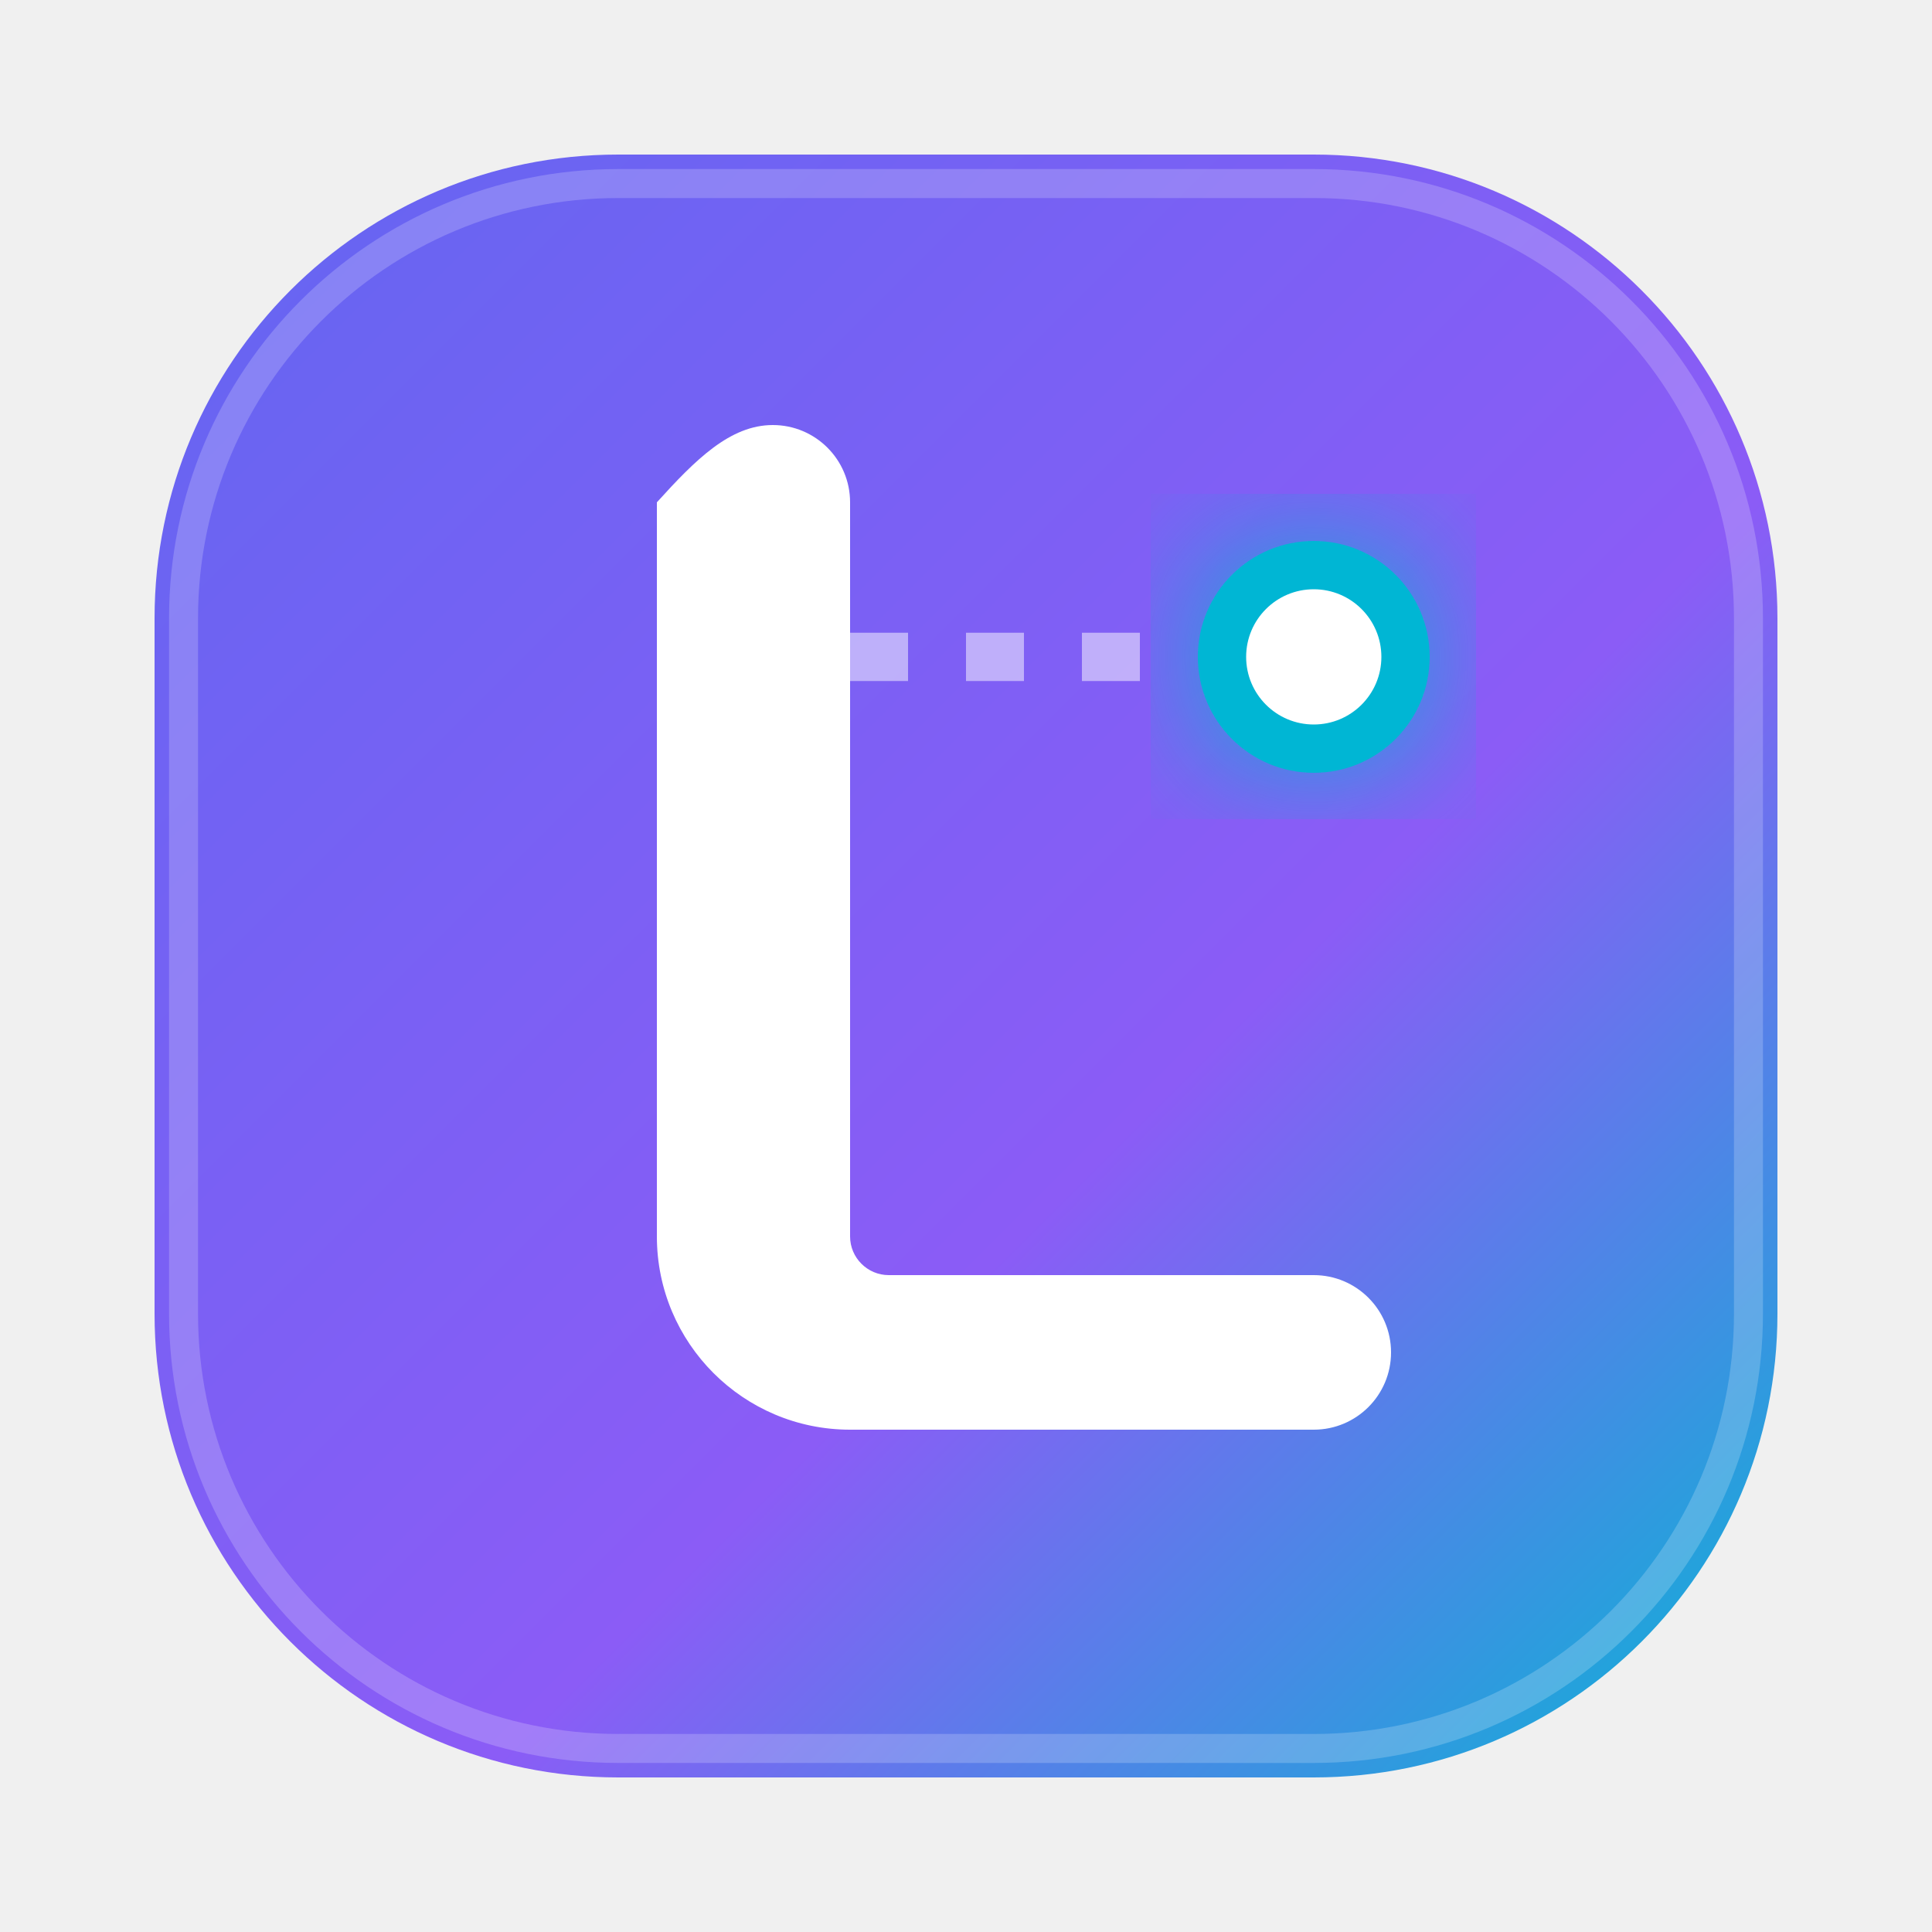
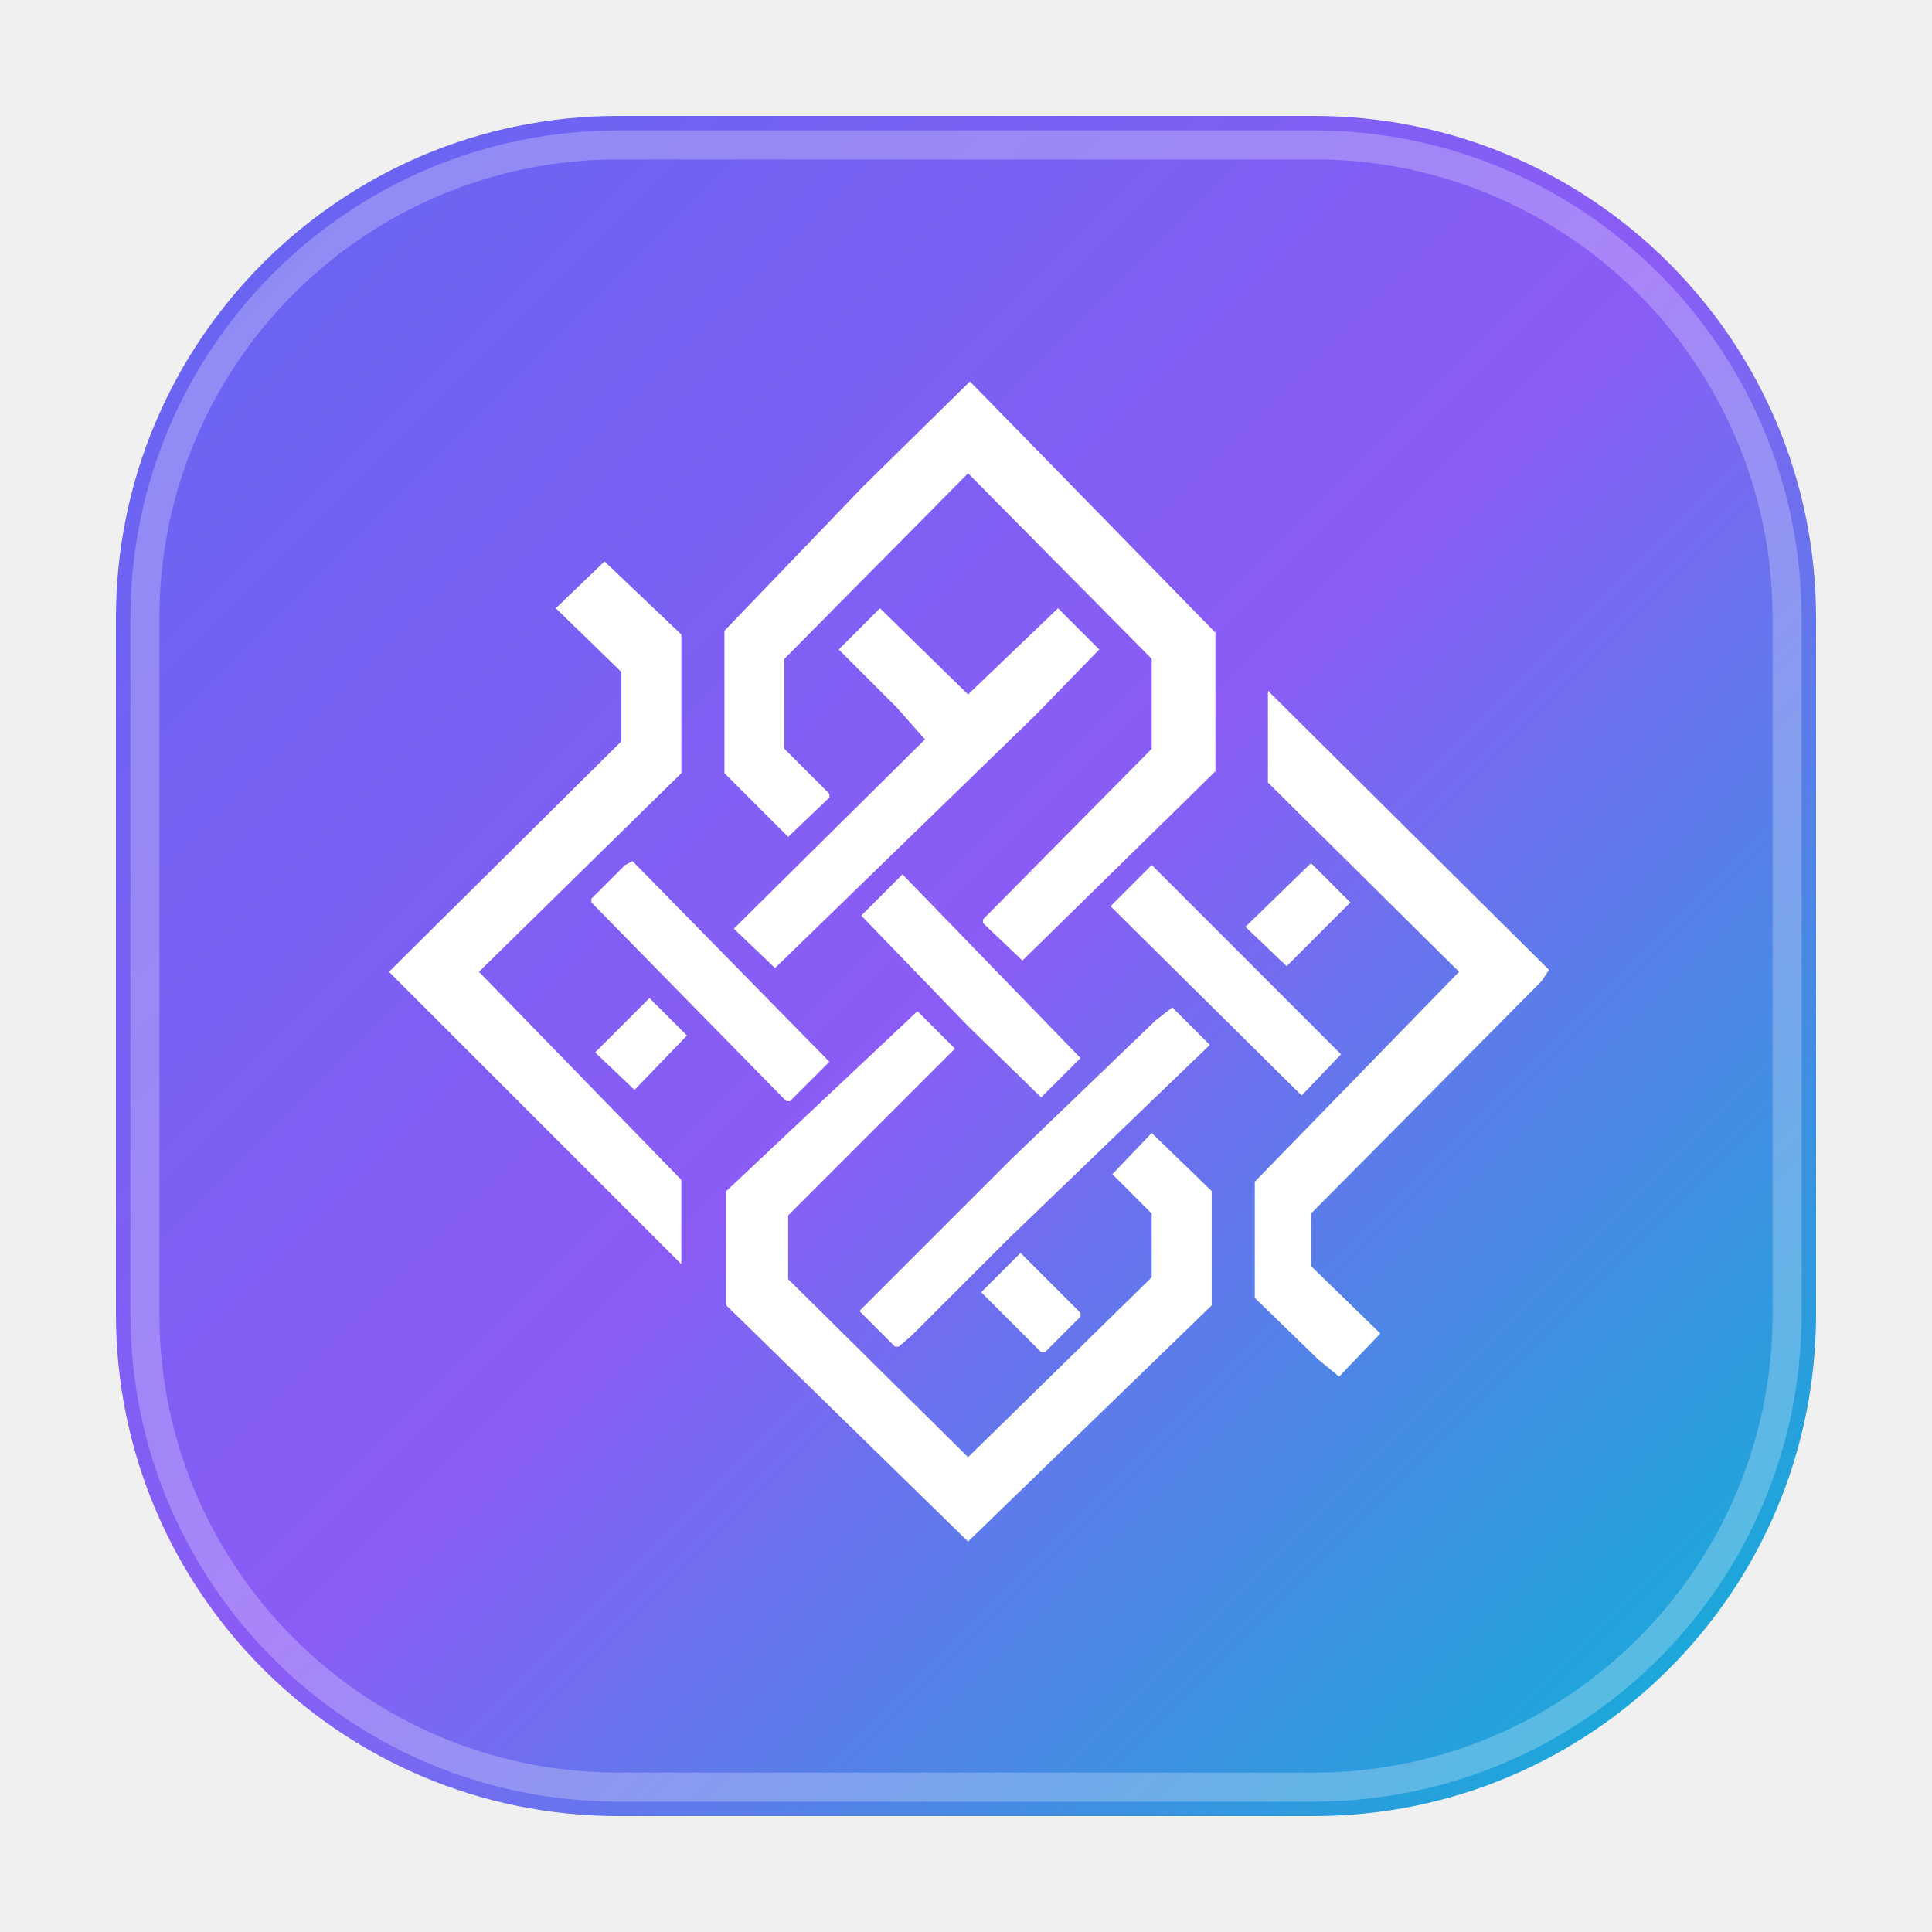
<svg xmlns="http://www.w3.org/2000/svg" viewBox="0 0 100 100" fill="none">
  <defs>
-     <linearGradient id="lumiq-grad" x1="0%" y1="0%" x2="100%" y2="100%">
+     <linearGradient id="lokr-knot-grad" x1="0%" y1="0%" x2="100%" y2="100%">
      <stop offset="0%" stop-color="#6366F1" />
-       <stop offset="60%" stop-color="#8B5CF6" />
+       <stop offset="50%" stop-color="#8B5CF6" />
      <stop offset="100%" stop-color="#06B6D4" />
    </linearGradient>
-     <linearGradient id="glow-grad" x1="0%" y1="0%" x2="100%" y2="100%">
-       <stop offset="0%" stop-color="#8B5CF6" stop-opacity="0.6" />
-       <stop offset="100%" stop-color="#06B6D4" stop-opacity="0.1" />
-     </linearGradient>
-     <filter id="glow" x="-20%" y="-20%" width="140%" height="140%">
-       <feGaussianBlur stdDeviation="4" result="blur" />
-       <feComposite in="SourceGraphic" in2="blur" operator="over" />
-     </filter>
  </defs>
-   <rect x="8" y="8" width="84" height="84" rx="24" fill="url(#lumiq-grad)" />
-   <rect x="9.5" y="9.5" width="81" height="81" rx="22.5" stroke="#FFFFFF" stroke-opacity="0.2" stroke-width="1.5" />
-   <path d="M34 26 V64 C34 69.52 38.48 74 44 74 H68 C70.21 74 72 72.21 72 70 C72 67.79 70.21 66 68 66 H46 C44.9 66 44 65.1 44 64 V26 C44 23.79 42.21 22 40 22 C37.79 22 36 23.79 34 26 Z" fill="#FFFFFF" />
-   <circle cx="68" cy="34" r="6" fill="#06B6D4" filter="url(#glow)" />
-   <circle cx="68" cy="34" r="3.5" fill="#FFFFFF" />
-   <line x1="44" y1="34" x2="62" y2="34" stroke="#FFFFFF" stroke-opacity="0.5" stroke-width="2.5" stroke-dasharray="3 3" />
+   <rect x="6" y="6" width="88" height="88" rx="26" fill="url(#lokr-knot-grad)" />
+   <rect x="7.5" y="7.5" width="85" height="85" rx="24.5" stroke="#FFFFFF" stroke-opacity="0.25" stroke-width="1.5" />
+   <g transform="translate(18, 18) scale(0.097)">
+     <g transform="translate(-180, -115)">
+       <path d="M 539 598 L 518 619 L 550 651 L 552 651 L 571 632 L 571 630 Z M 484 469 L 382 565 L 382 626 L 511 752 L 641 626 L 641 565 L 609 534 L 588 556 L 609 577 L 609 611 L 511 707 L 415 612 L 415 578 L 504 489 Z M 620 467 L 611 474 L 533 549 L 453 629 L 472 648 L 474 648 L 481 642 L 533 590 L 640 487 Z M 341 462 L 312 491 L 333 511 L 361 482 Z M 476 396 L 454 418 L 511 477 L 550 515 L 571 494 Z M 609 391 L 587 413 L 689 514 L 710 492 Z M 659 424 L 681 445 L 715 411 L 694 390 Z M 328 391 L 310 409 L 310 411 L 414 517 L 416 517 L 437 496 L 332 389 Z M 671 298 L 671 347 L 773 448 L 664 560 L 664 622 L 698 655 L 709 664 L 731 641 L 694 605 L 694 577 L 817 453 L 821 447 Z M 559 254 L 511 300 L 464 254 L 442 276 L 473 307 L 488 324 L 386 425 L 408 446 L 547 311 L 581 276 Z M 317 229 L 291 254 L 326 288 L 326 325 L 202 448 L 358 604 L 358 559 L 250 448 L 358 342 L 358 268 Z M 512 133 L 455 189 L 381 266 L 381 342 L 415 376 L 437 355 L 437 353 L 413 329 L 413 281 L 511 182 L 609 281 L 609 329 L 519 420 L 519 422 L 540 442 L 643 341 L 643 267 Z" fill="#FFFFFF" fill-rule="evenodd" />
+     </g>
+   </g>
</svg>
